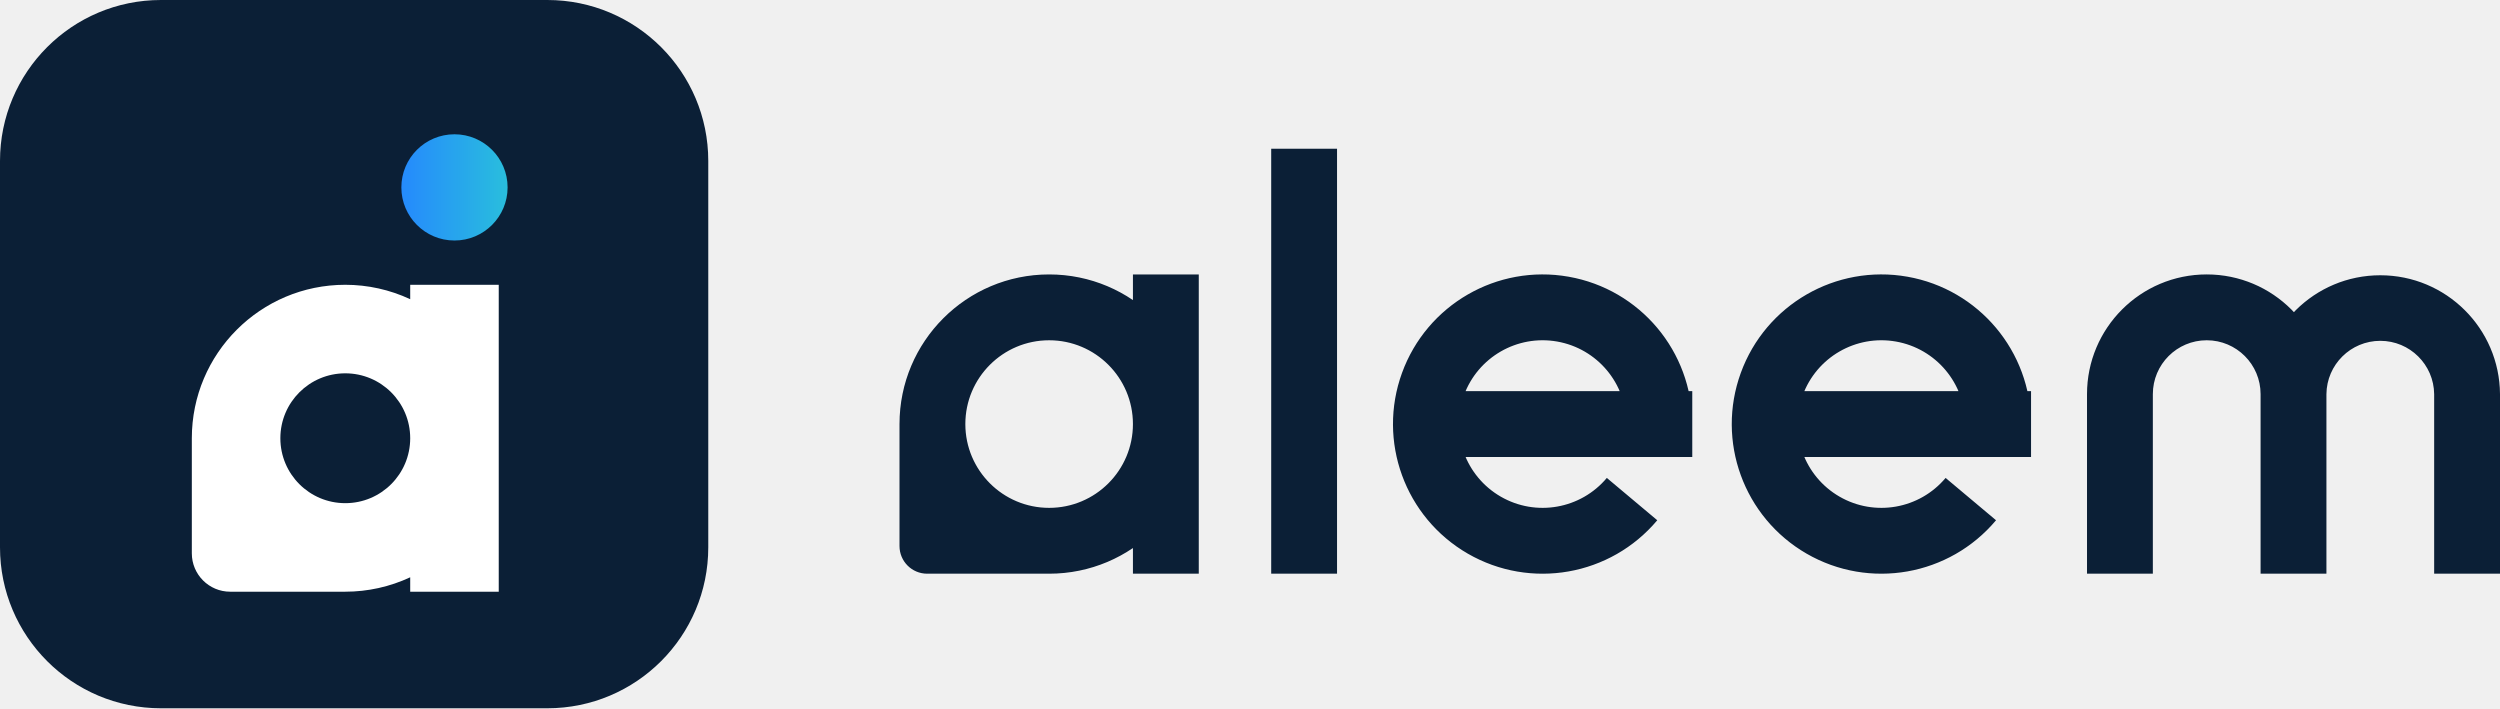
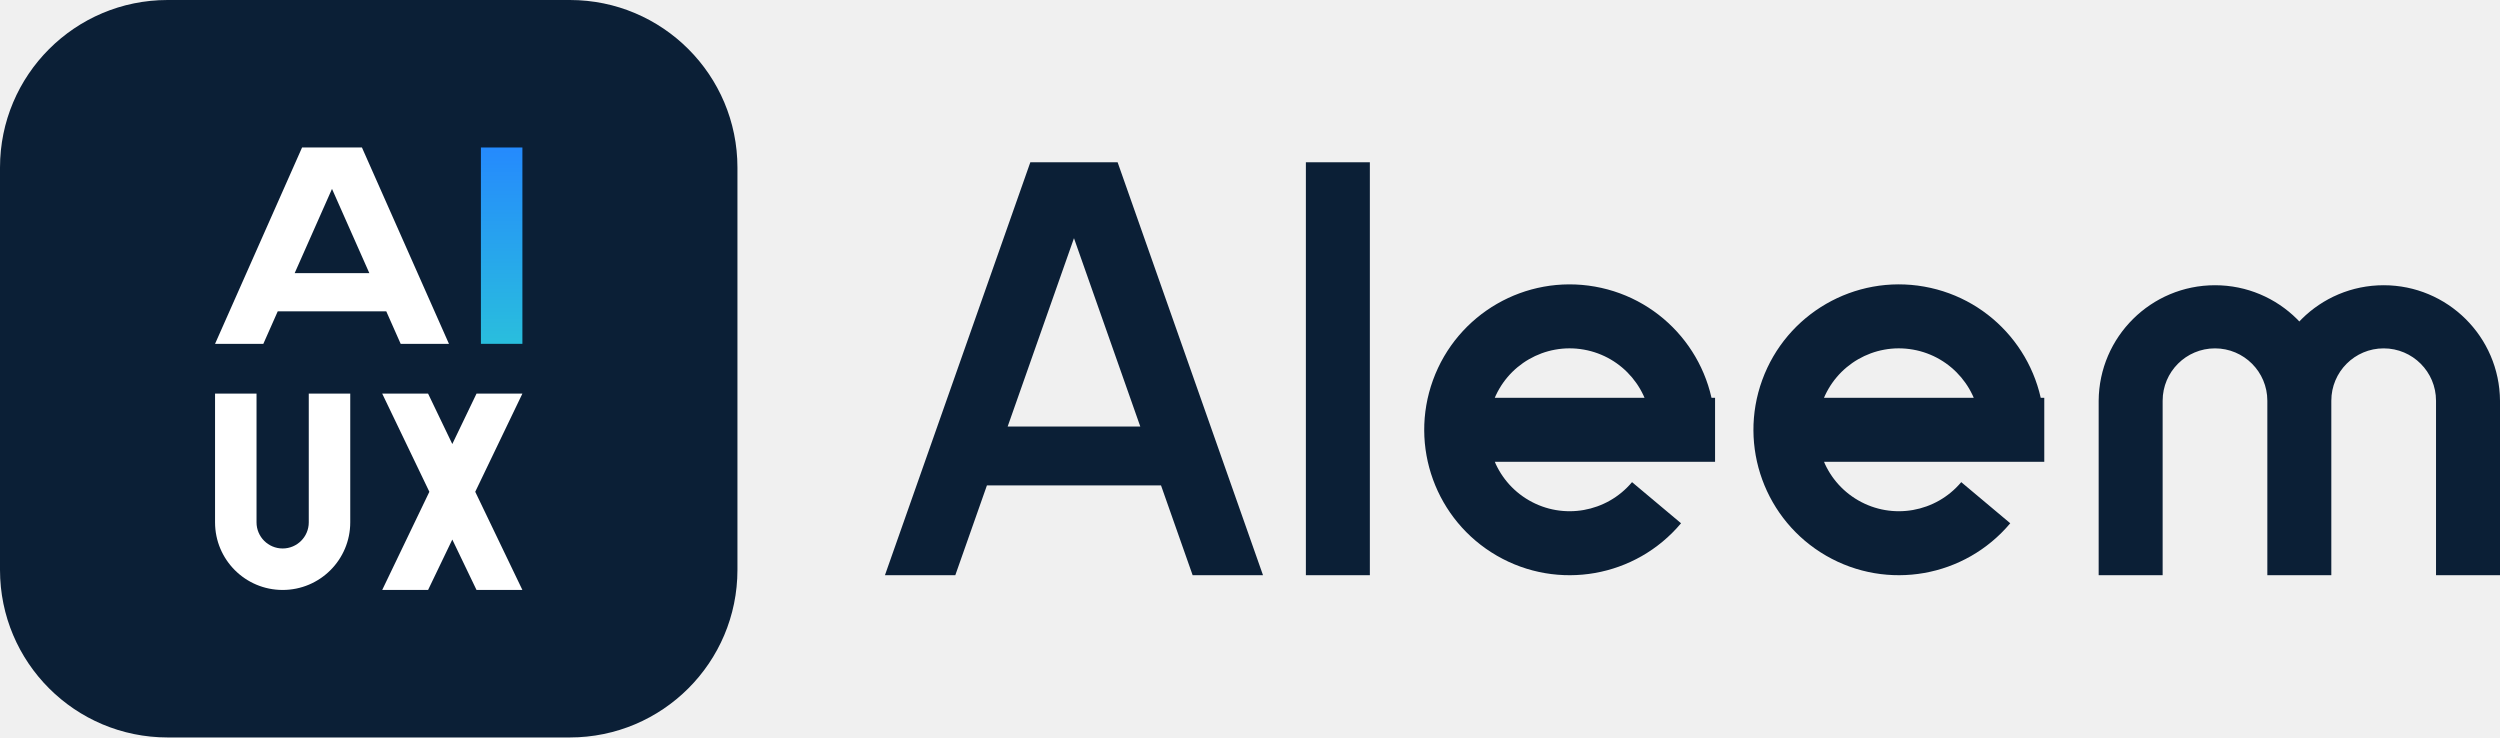
- <svg xmlns="http://www.w3.org/2000/svg" width="423.566" height="120" viewBox="0 0 423.566 120" role="img" aria-label="Aleem">
+ <svg xmlns="http://www.w3.org/2000/svg" width="406.809" height="120" viewBox="0 0 406.809 120" role="img" aria-label="Aleem AIUX">
  <defs>
-     <linearGradient id="aleem-spark" x1="0" y1="0" x2="1" y2="0">
+     <linearGradient id="aleem-signal" x1="0" y1="0" x2="0" y2="1">
      <stop stop-color="#258AFD" />
      <stop offset="1" stop-color="#29BEDD" />
    </linearGradient>
  </defs>
  <path d="M27.27 0H92.73A27.27 27.27 0 0 1 120 27.27V92.73A27.27 27.27 0 0 1 92.73 120H27.27A27.27 27.27 0 0 1 0 92.73V27.27A27.27 27.27 0 0 1 27.27 0Z" fill="#0B1F36" />
-   <path d="M58.5 48.25A26 26 0 0 1 69.5 50.692V48.25H84.5V100.25H69.5V97.808A26 26 0 0 1 58.5 100.25H39A6.5 6.5 0 0 1 32.5 93.75V74.25A26 26 0 0 1 58.5 48.25ZM47.5 74.25A11 11 0 1 0 69.5 74.25A11 11 0 1 0 47.5 74.25Z" fill="#FFFFFF" />
-   <circle cx="77" cy="31.75" r="9" fill="url(#aleem-spark)" />
-   <path d="M177.752 46.496A25.352 25.352 0 0 1 203.104 71.848A25.352 25.352 0 0 1 177.752 97.2L157.085 97.2A4.685 4.685 0 0 1 152.4 92.515L152.4 71.848A25.352 25.352 0 0 1 177.752 46.496ZM163.555 71.848A14.197 14.197 0 1 0 191.949 71.848A14.197 14.197 0 1 0 163.555 71.848ZM191.949 46.496H203.104V97.2H191.949ZM215.375 25.2H226.53V97.2H215.375ZM280.784 88.144A25.352 25.352 0 1 1 286.715 71.848L275.561 71.848A14.197 14.197 0 1 0 272.239 80.974L280.784 88.144ZM241.589 66.27H286.715V77.425H241.589ZM338.181 88.144A25.352 25.352 0 1 1 344.113 71.848L332.958 71.848A14.197 14.197 0 1 0 329.636 80.974L338.181 88.144ZM298.986 66.27H344.113V77.425H298.986ZM353.594 66.777H364.749V97.2H353.594ZM353.594 66.777A20.282 20.282 0 0 1 394.158 66.777H383.003A9.127 9.127 0 0 0 364.749 66.777ZM383.003 66.777H394.158V97.2H383.003ZM383.003 66.777A20.282 20.282 0 0 1 423.566 66.777H412.411A9.127 9.127 0 0 0 394.158 66.777ZM412.411 66.777H423.566V97.2H412.411Z" fill="#0B1F36" />
+   <path d="M49.154 24H57.01L42.851 55.95H34.994ZM51.039 24H58.896L73.055 55.95H65.199ZM43.368 44.448H64.682V50.658H43.368ZM34.994 64.05H41.744V85H34.994ZM56.994 85A11 11 0 0 1 34.994 85H41.744A4.25 4.25 0 0 0 50.244 85ZM50.244 64.05H56.994V85H50.244ZM77.541 64.05H85.006L69.659 96H62.194ZM62.194 64.05H69.659L85.006 96H77.541Z" fill="#FFFFFF" />
+   <path d="M78.256 24H85.006V55.95H78.256Z" fill="url(#aleem-signal)" />
+   <path d="M167.661 26.4H179.112L155.45 93.6H144ZM170.41 26.4H181.86L205.521 93.6H194.071ZM157.535 69.408H191.986V78.986H157.535ZM212.497 26.4H222.908V93.6H212.497ZM273.546 85.147A23.662 23.662 0 1 1 279.081 69.938L268.67 69.938A13.251 13.251 0 1 0 265.57 78.455L273.546 85.147ZM236.963 64.732H279.081V75.144H236.963ZM327.116 85.147A23.662 23.662 0 1 1 332.652 69.938L322.241 69.938A13.251 13.251 0 1 0 319.141 78.455L327.116 85.147ZM290.534 64.732H332.652V75.144H290.534ZM341.502 65.206H351.913V93.6H341.502ZM341.502 65.206A18.93 18.93 0 0 1 379.361 65.206H368.95A8.518 8.518 0 0 0 351.913 65.206ZM368.95 65.206H379.361V93.6H368.95ZM368.95 65.206A18.93 18.93 0 0 1 406.809 65.206H396.398A8.518 8.518 0 0 0 379.361 65.206ZM396.398 65.206H406.809V93.6H396.398Z" fill="#0B1F36" />
</svg>
